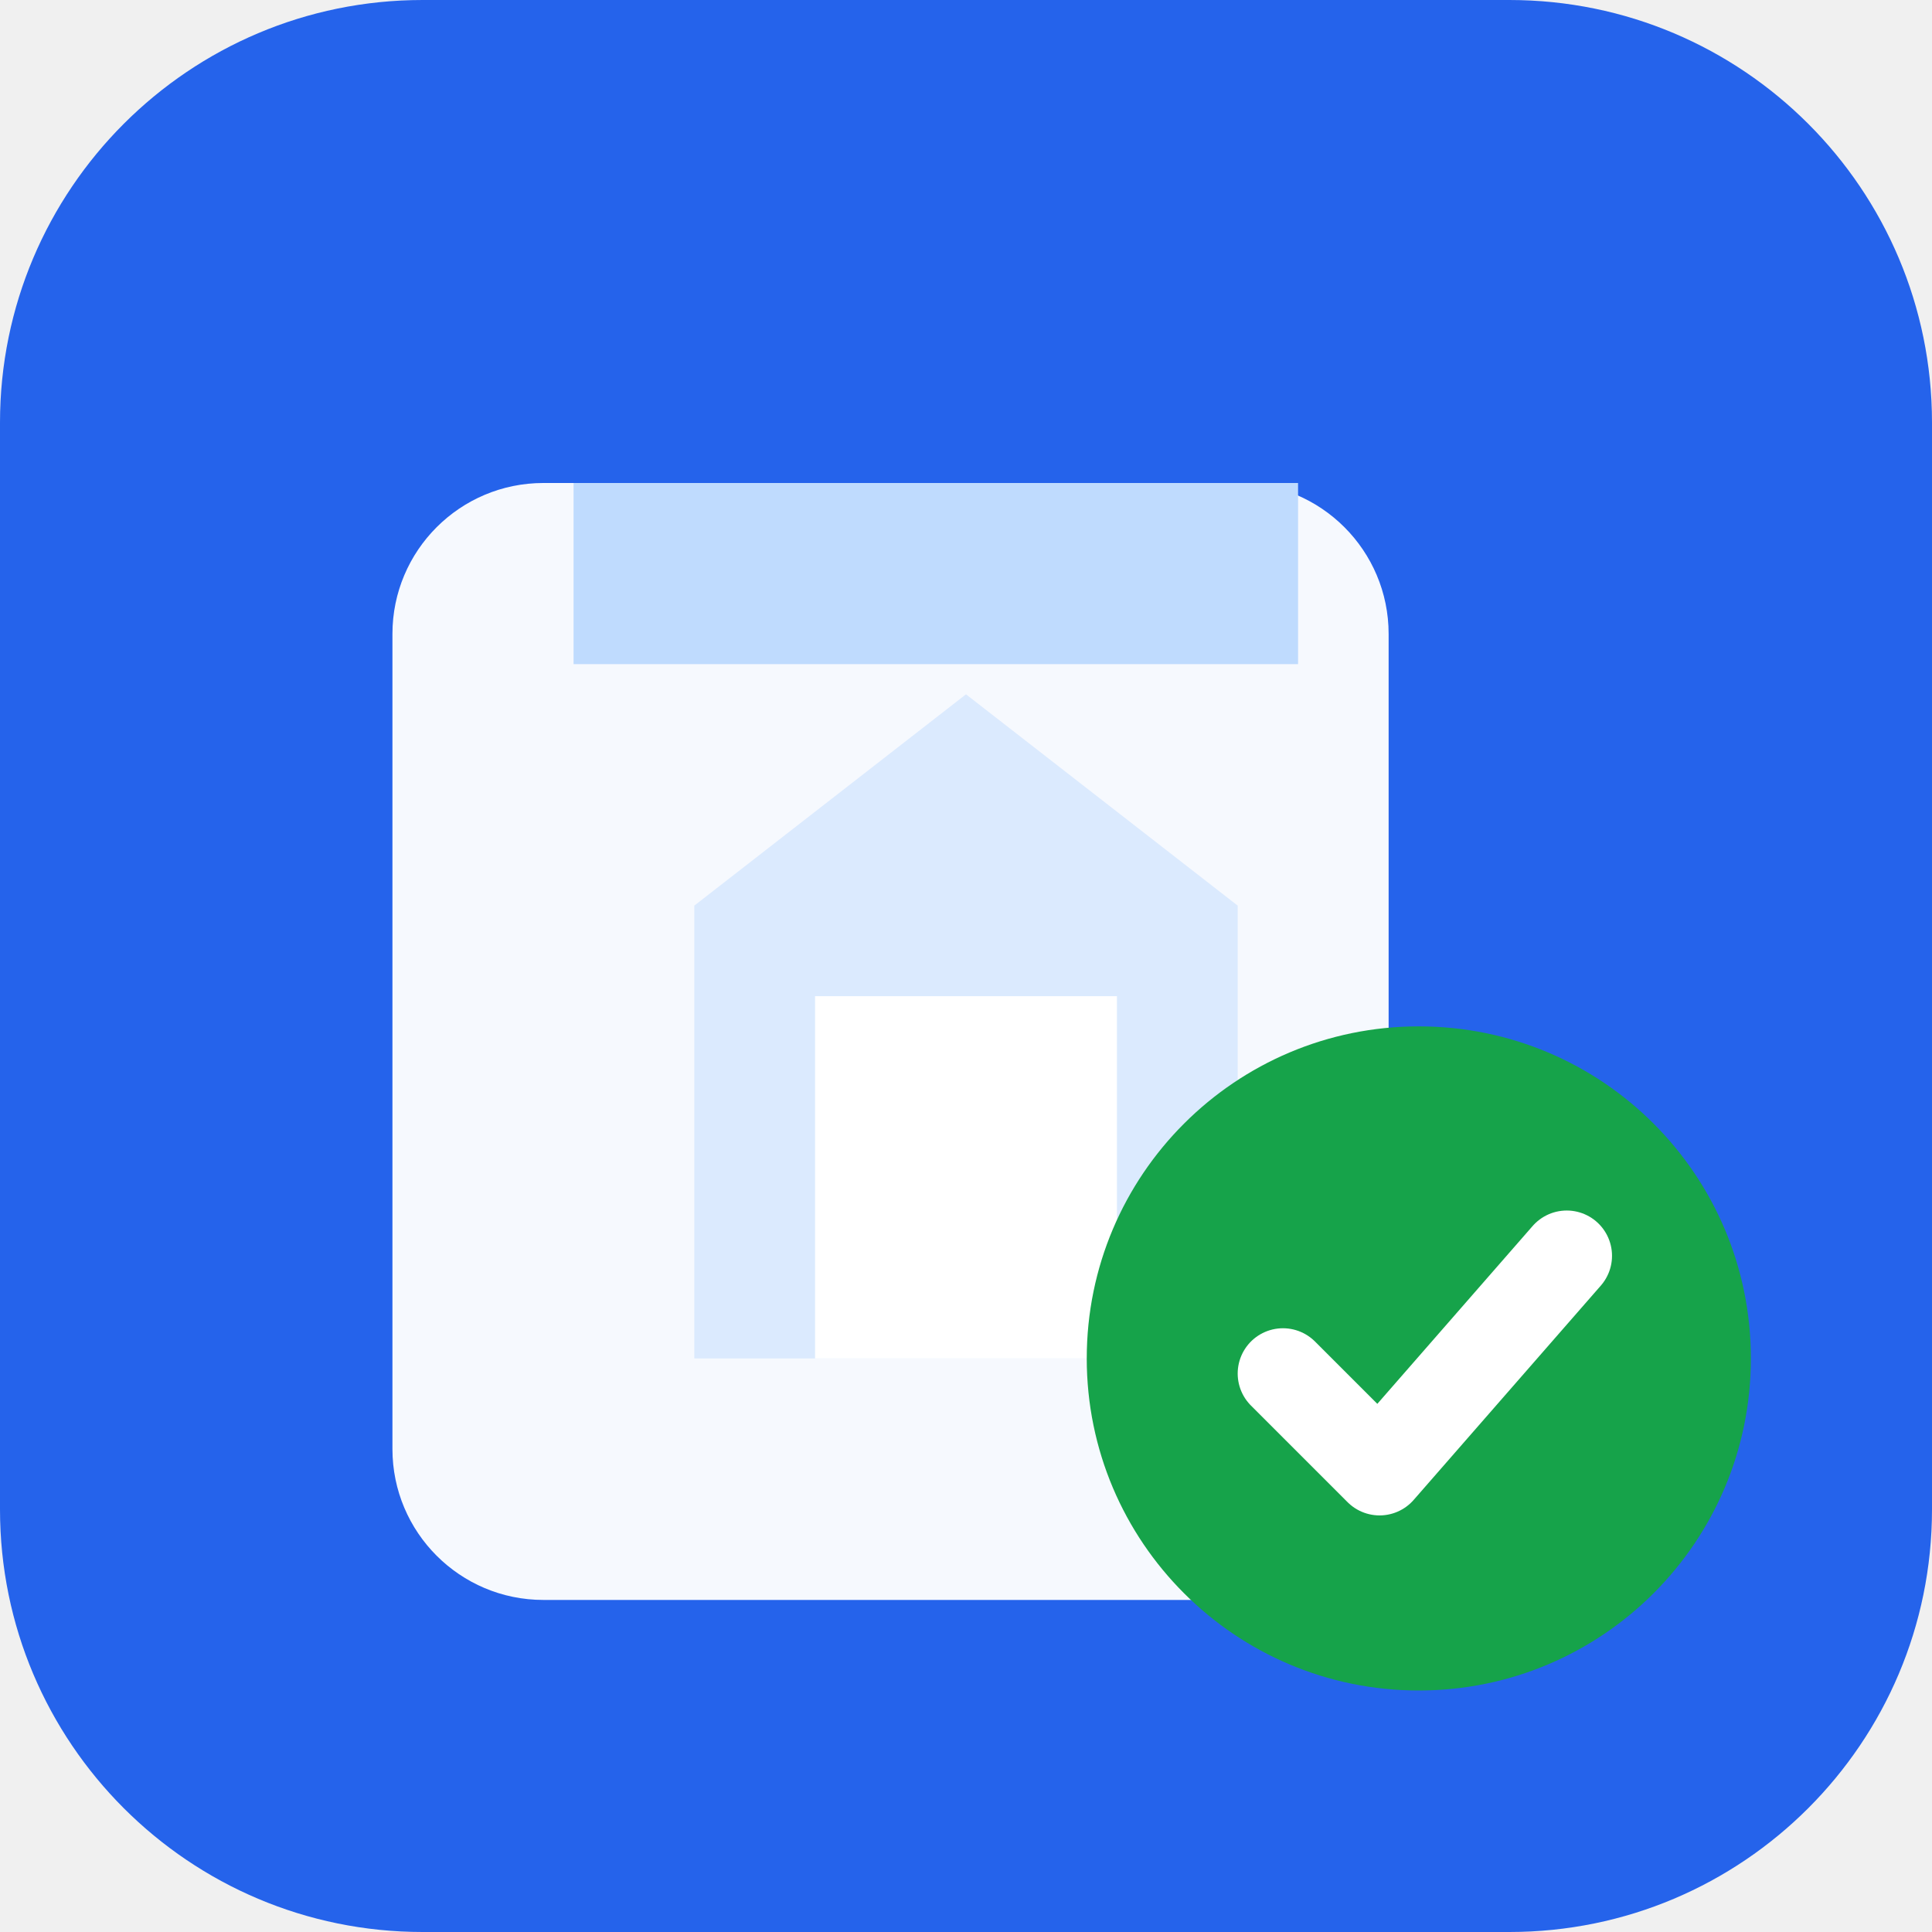
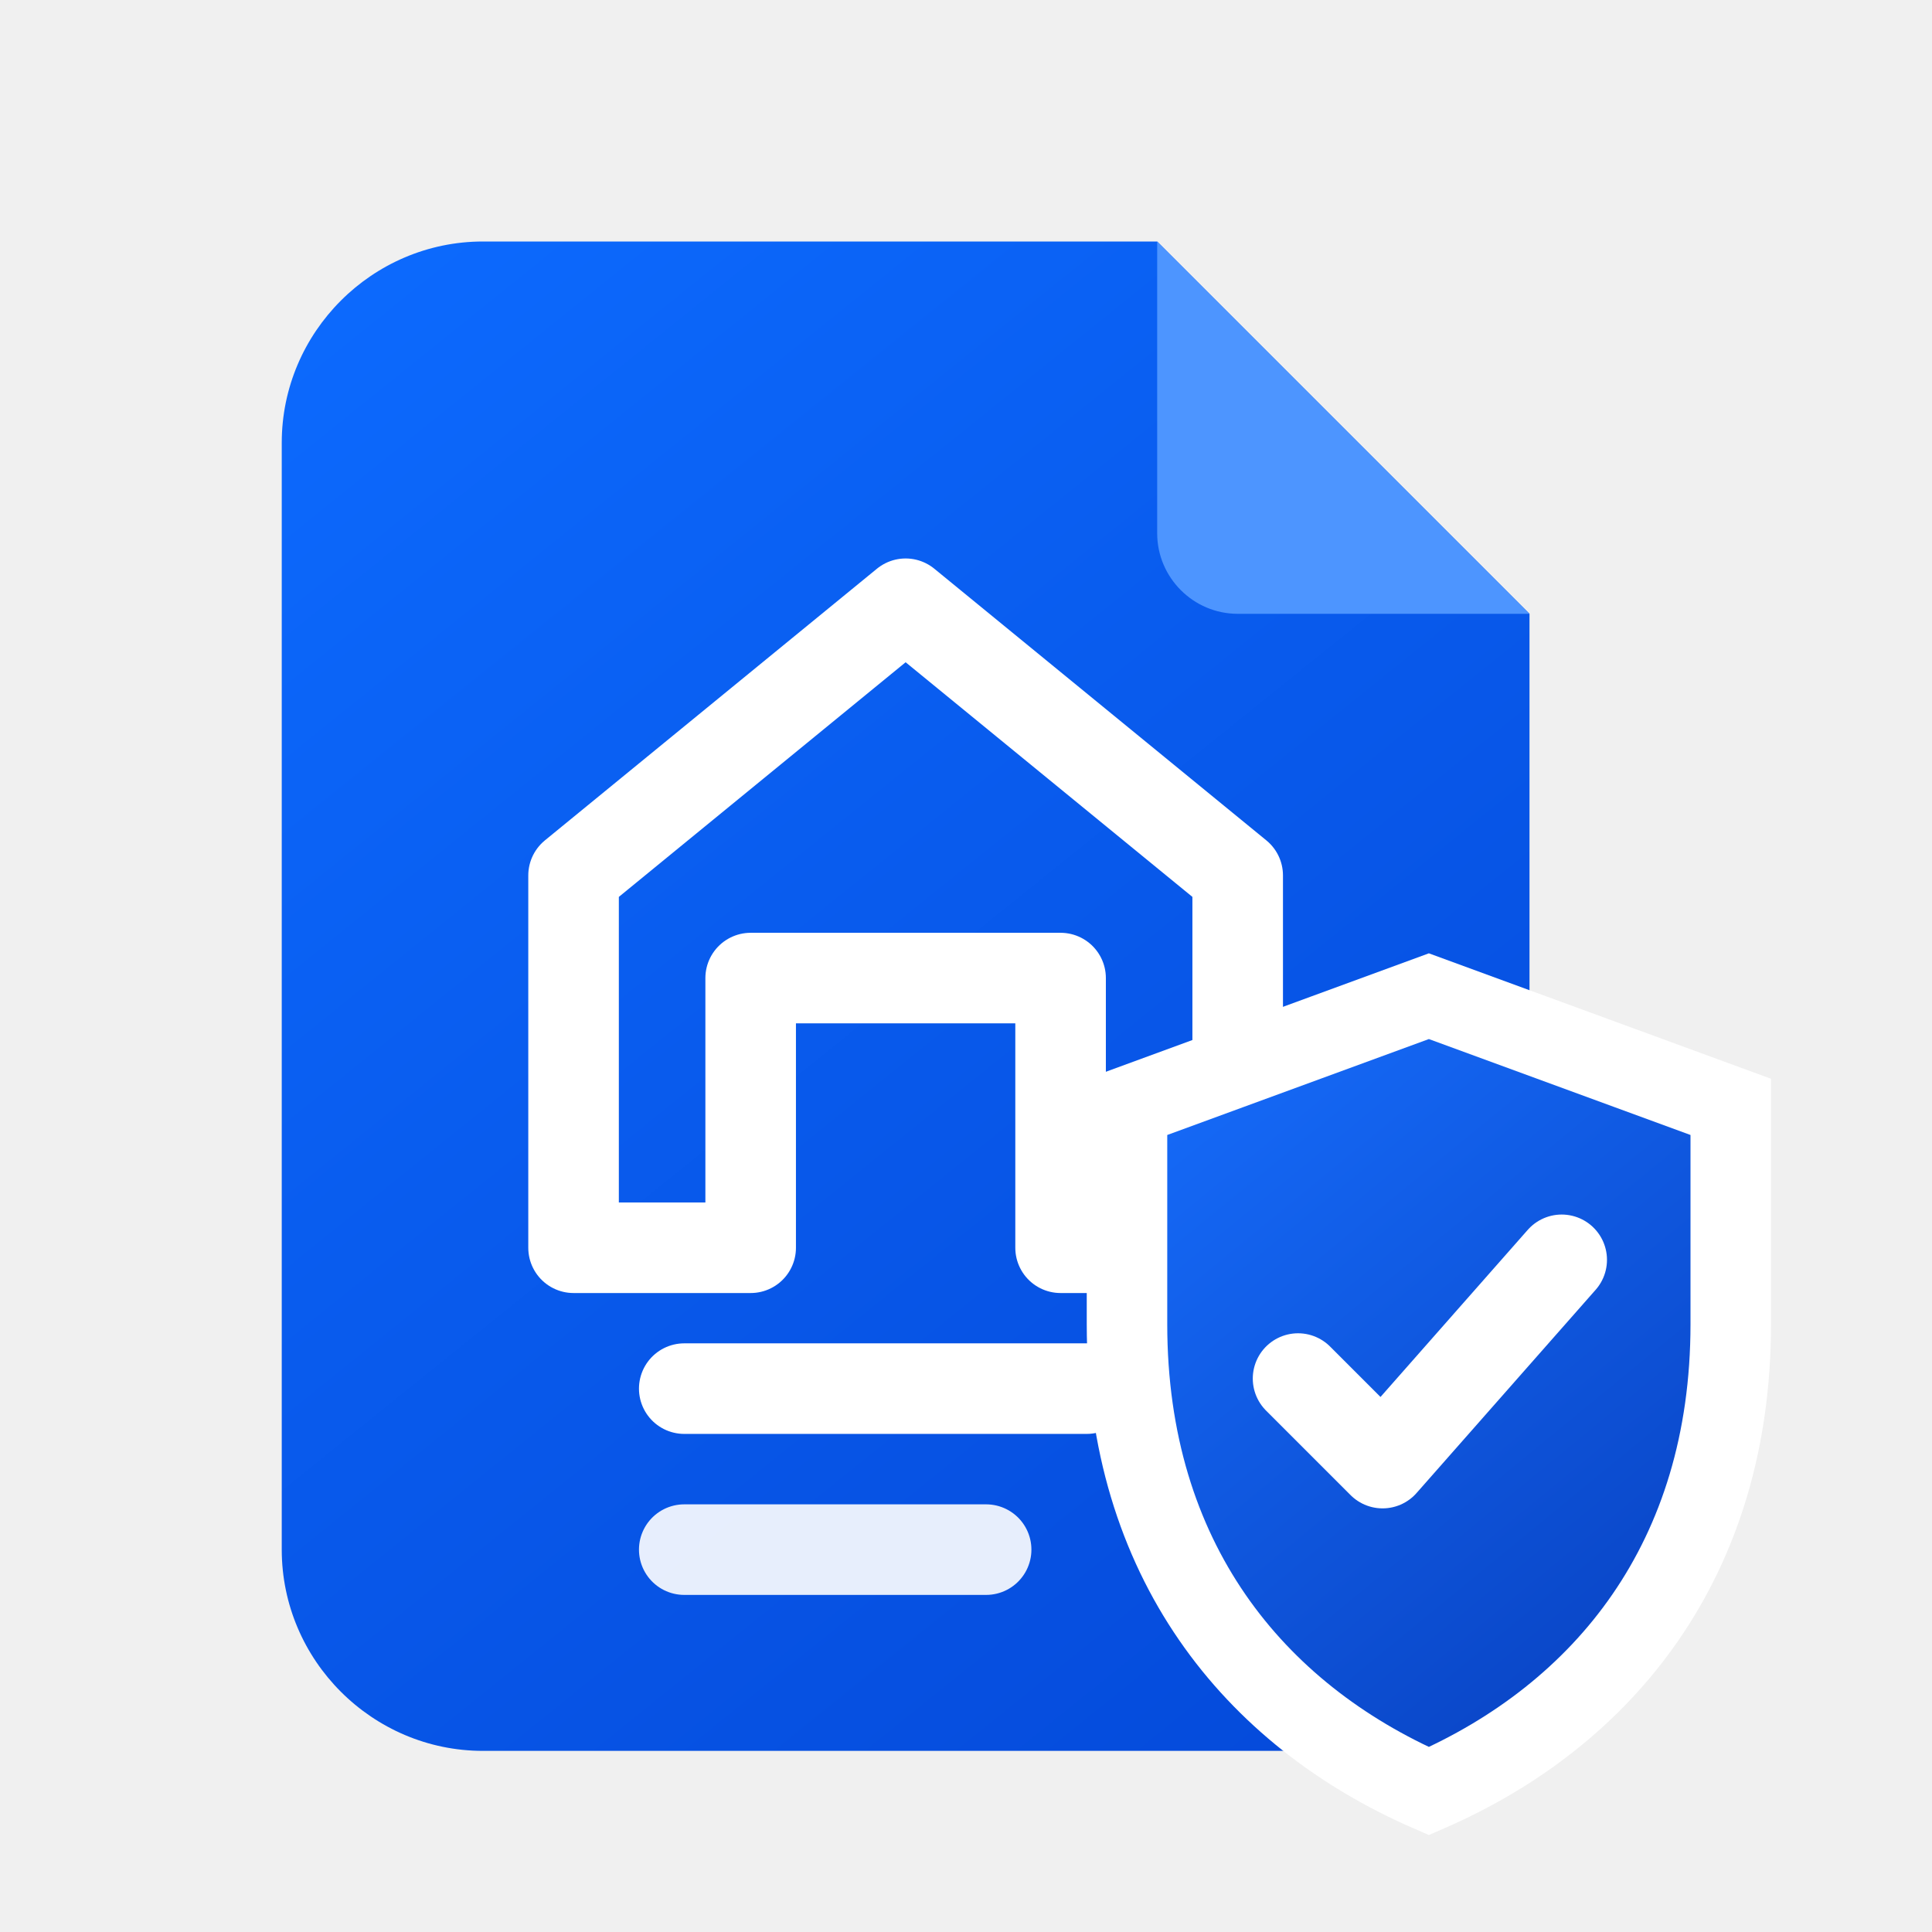
- <svg xmlns="http://www.w3.org/2000/svg" viewBox="0 0 64 64" role="img" aria-label="Rental Passport">
-   <rect width="64" height="64" rx="14" fill="#2563eb" />
-   <path d="M18 16h23a5 5 0 0 1 5 5v27a5 5 0 0 1-5 5H18a5 5 0 0 1-5-5V21a5 5 0 0 1 5-5Z" fill="#fff" opacity=".96" />
-   <path d="M23 30 32 23l9 7v15H23V30Z" fill="#dbeafe" />
-   <path d="M27 45V33h10v12" fill="#fff" />
-   <path d="M19 16h24v6H19z" fill="#bfdbfe" />
-   <circle cx="47" cy="45" r="11" fill="#16a34a" />
-   <path d="m42.5 45.5 3.2 3.2 6.2-7.1" fill="none" stroke="#fff" stroke-width="3" stroke-linecap="round" stroke-linejoin="round" />
+ <svg xmlns="http://www.w3.org/2000/svg" viewBox="0 0 96 96" role="img" aria-label="Rental Passport">
+   <defs>
+     <linearGradient id="passportBlue" x1="16" y1="9" x2="78" y2="86" gradientUnits="userSpaceOnUse">
+       <stop stop-color="#0d6bff" />
+       <stop offset="1" stop-color="#0448d8" />
+     </linearGradient>
+     <linearGradient id="shieldBlue" x1="57" y1="48" x2="89" y2="87" gradientUnits="userSpaceOnUse">
+       <stop stop-color="#176fff" />
+       <stop offset="1" stop-color="#073dbb" />
+     </linearGradient>
+   </defs>
+   <path d="M24 12h33.5L76 30.5V77c0 5.5-4.5 10-10 10H24c-5.5 0-10-4.5-10-10V22c0-5.5 4.5-10 10-10Z" fill="url(#passportBlue)" />
+   <path d="M57.5 12v14.5c0 2.2 1.8 4 4 4H76L57.5 12Z" fill="#4d95ff" />
+   <path d="M28.5 43.5 45 30l16.5 13.5V62h-8.8V48.6H37.3V62h-8.8V43.5Z" fill="none" stroke="#fff" stroke-width="4.5" stroke-linecap="round" stroke-linejoin="round" />
+   <path d="M34 69h20" stroke="#fff" stroke-width="4.5" stroke-linecap="round" />
+   <path d="M34 77h15" stroke="#fff" stroke-width="4.5" stroke-linecap="round" opacity=".9" />
+   <path d="M71 49.5 86 55v10.8c0 11.7-6.3 19.4-15 23.2-8.7-3.8-15-11.5-15-23.2V55l15-5.5Z" fill="url(#shieldBlue)" stroke="#fff" stroke-width="4" />
+   <path d="m64.5 68.5 4.2 4.2 8.9-10.1" fill="none" stroke="#fff" stroke-width="4.5" stroke-linecap="round" stroke-linejoin="round" />
</svg>
